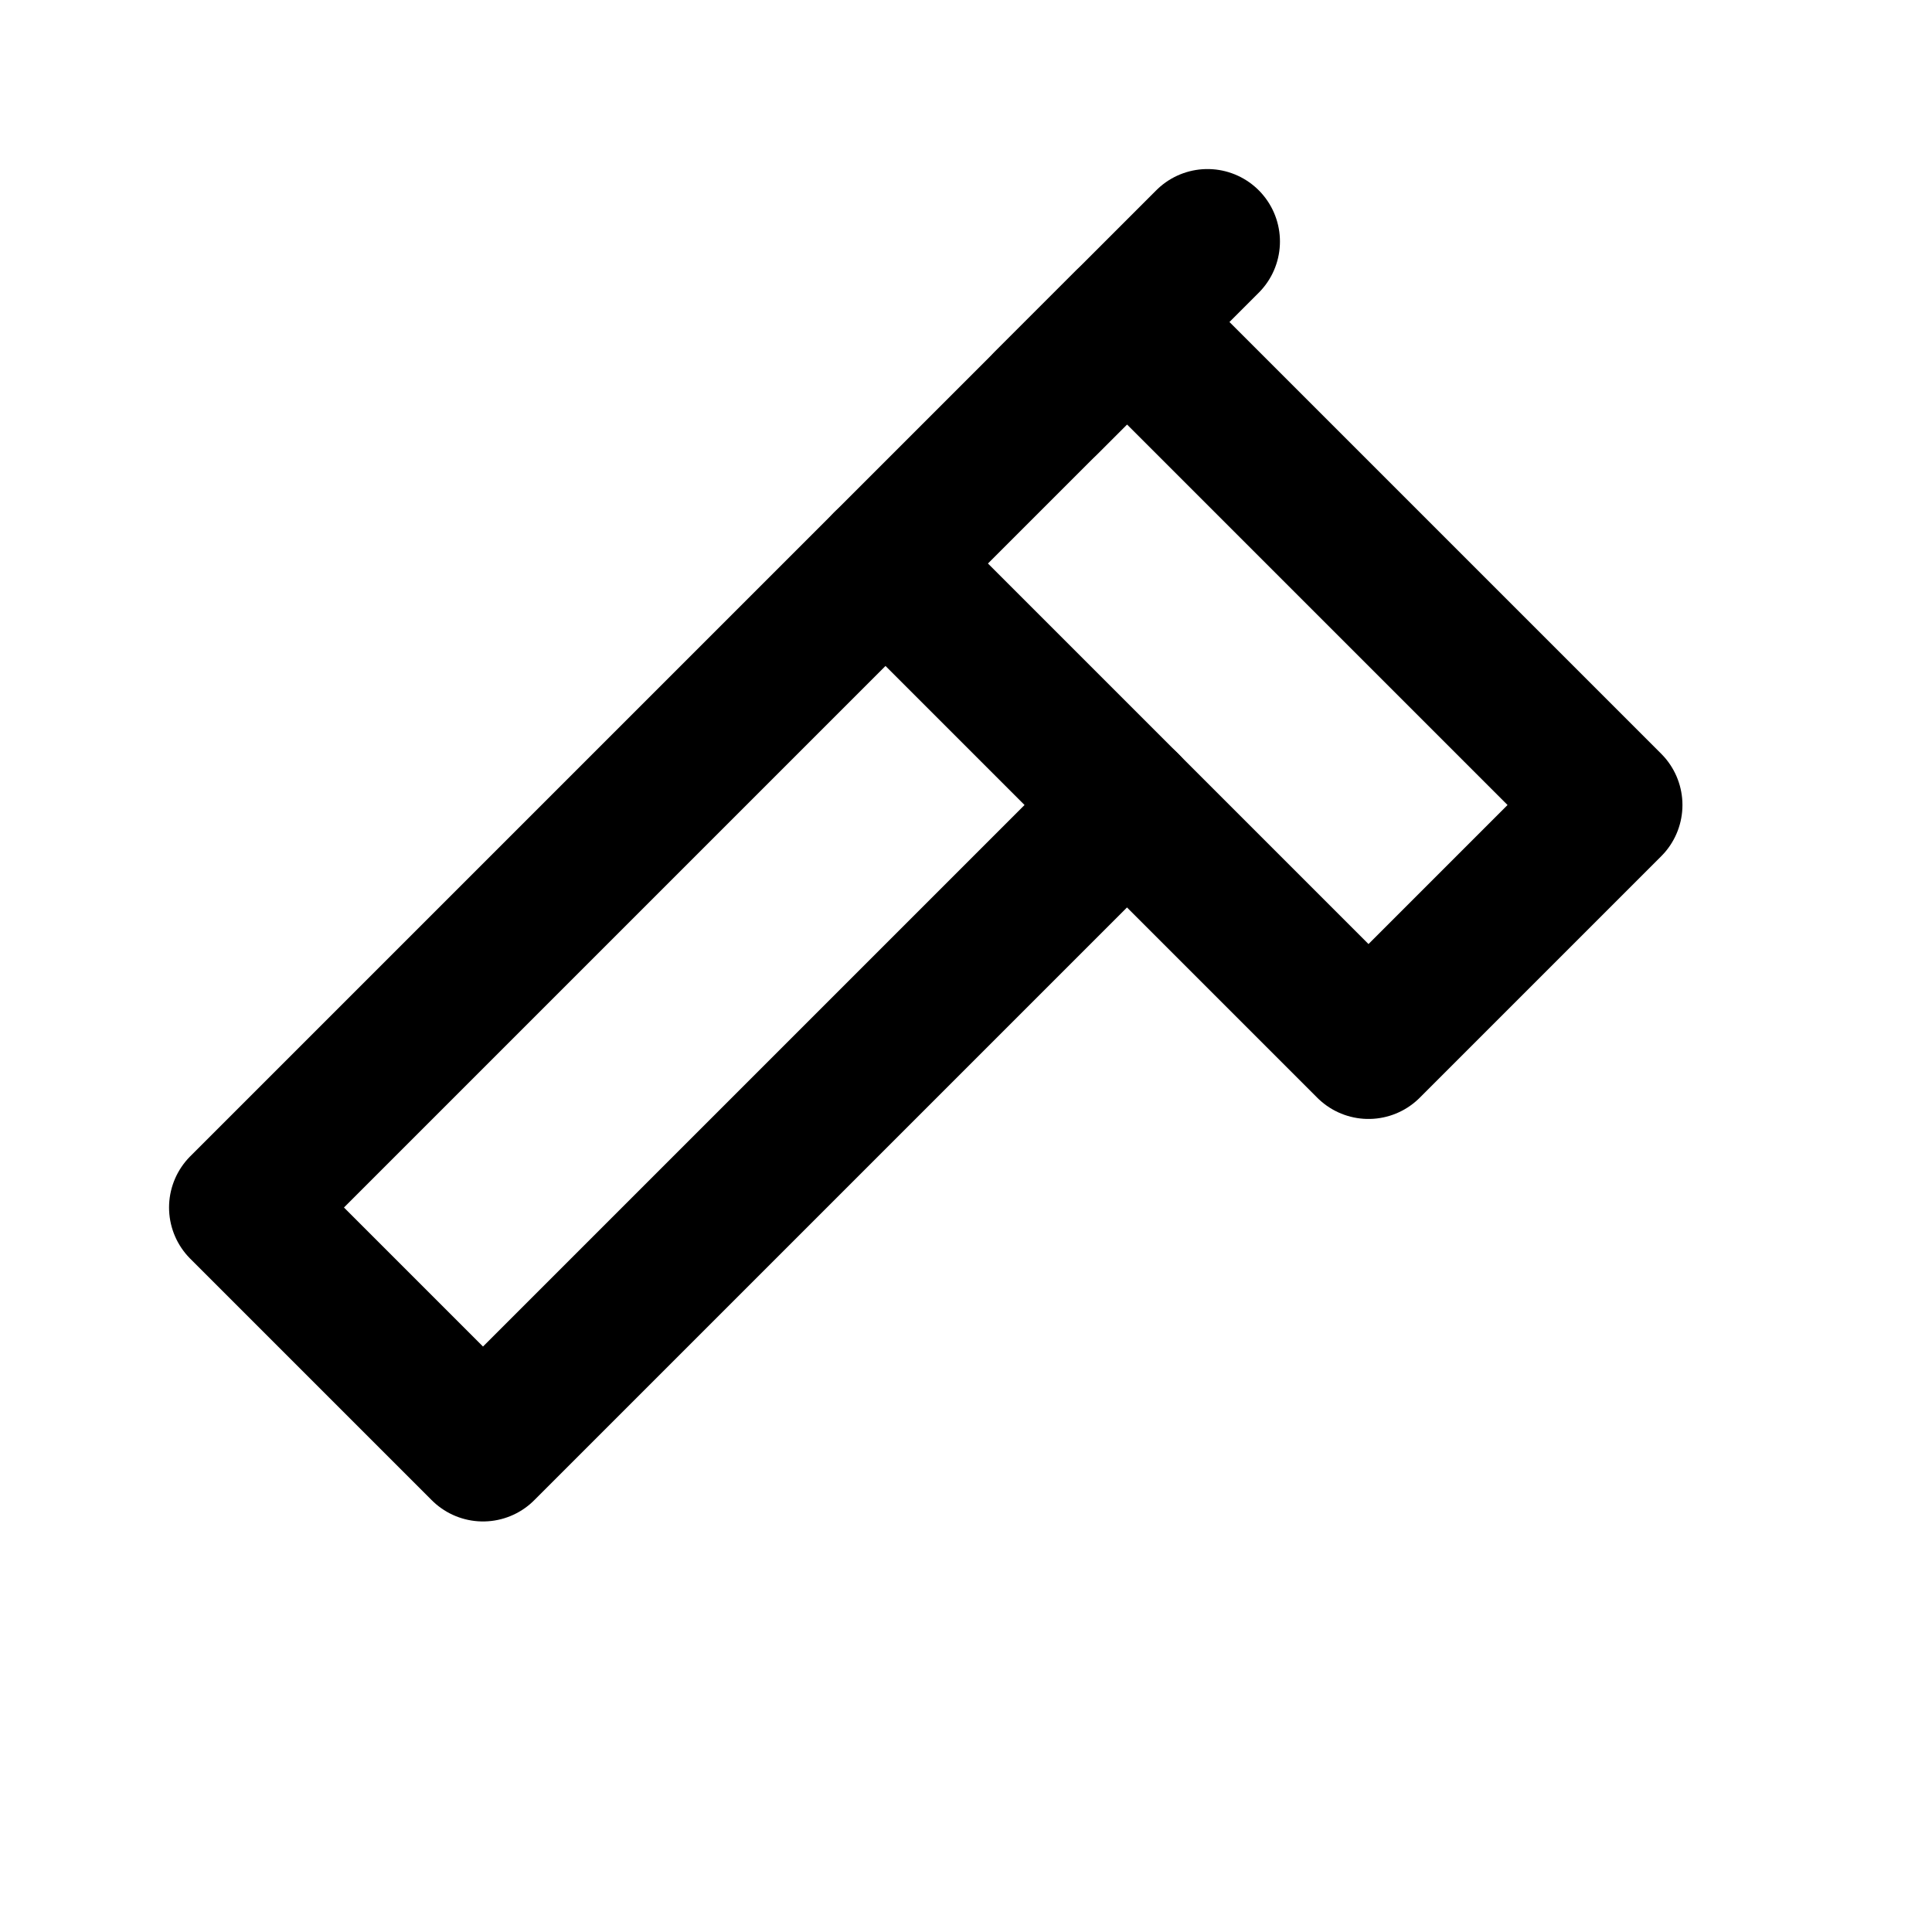
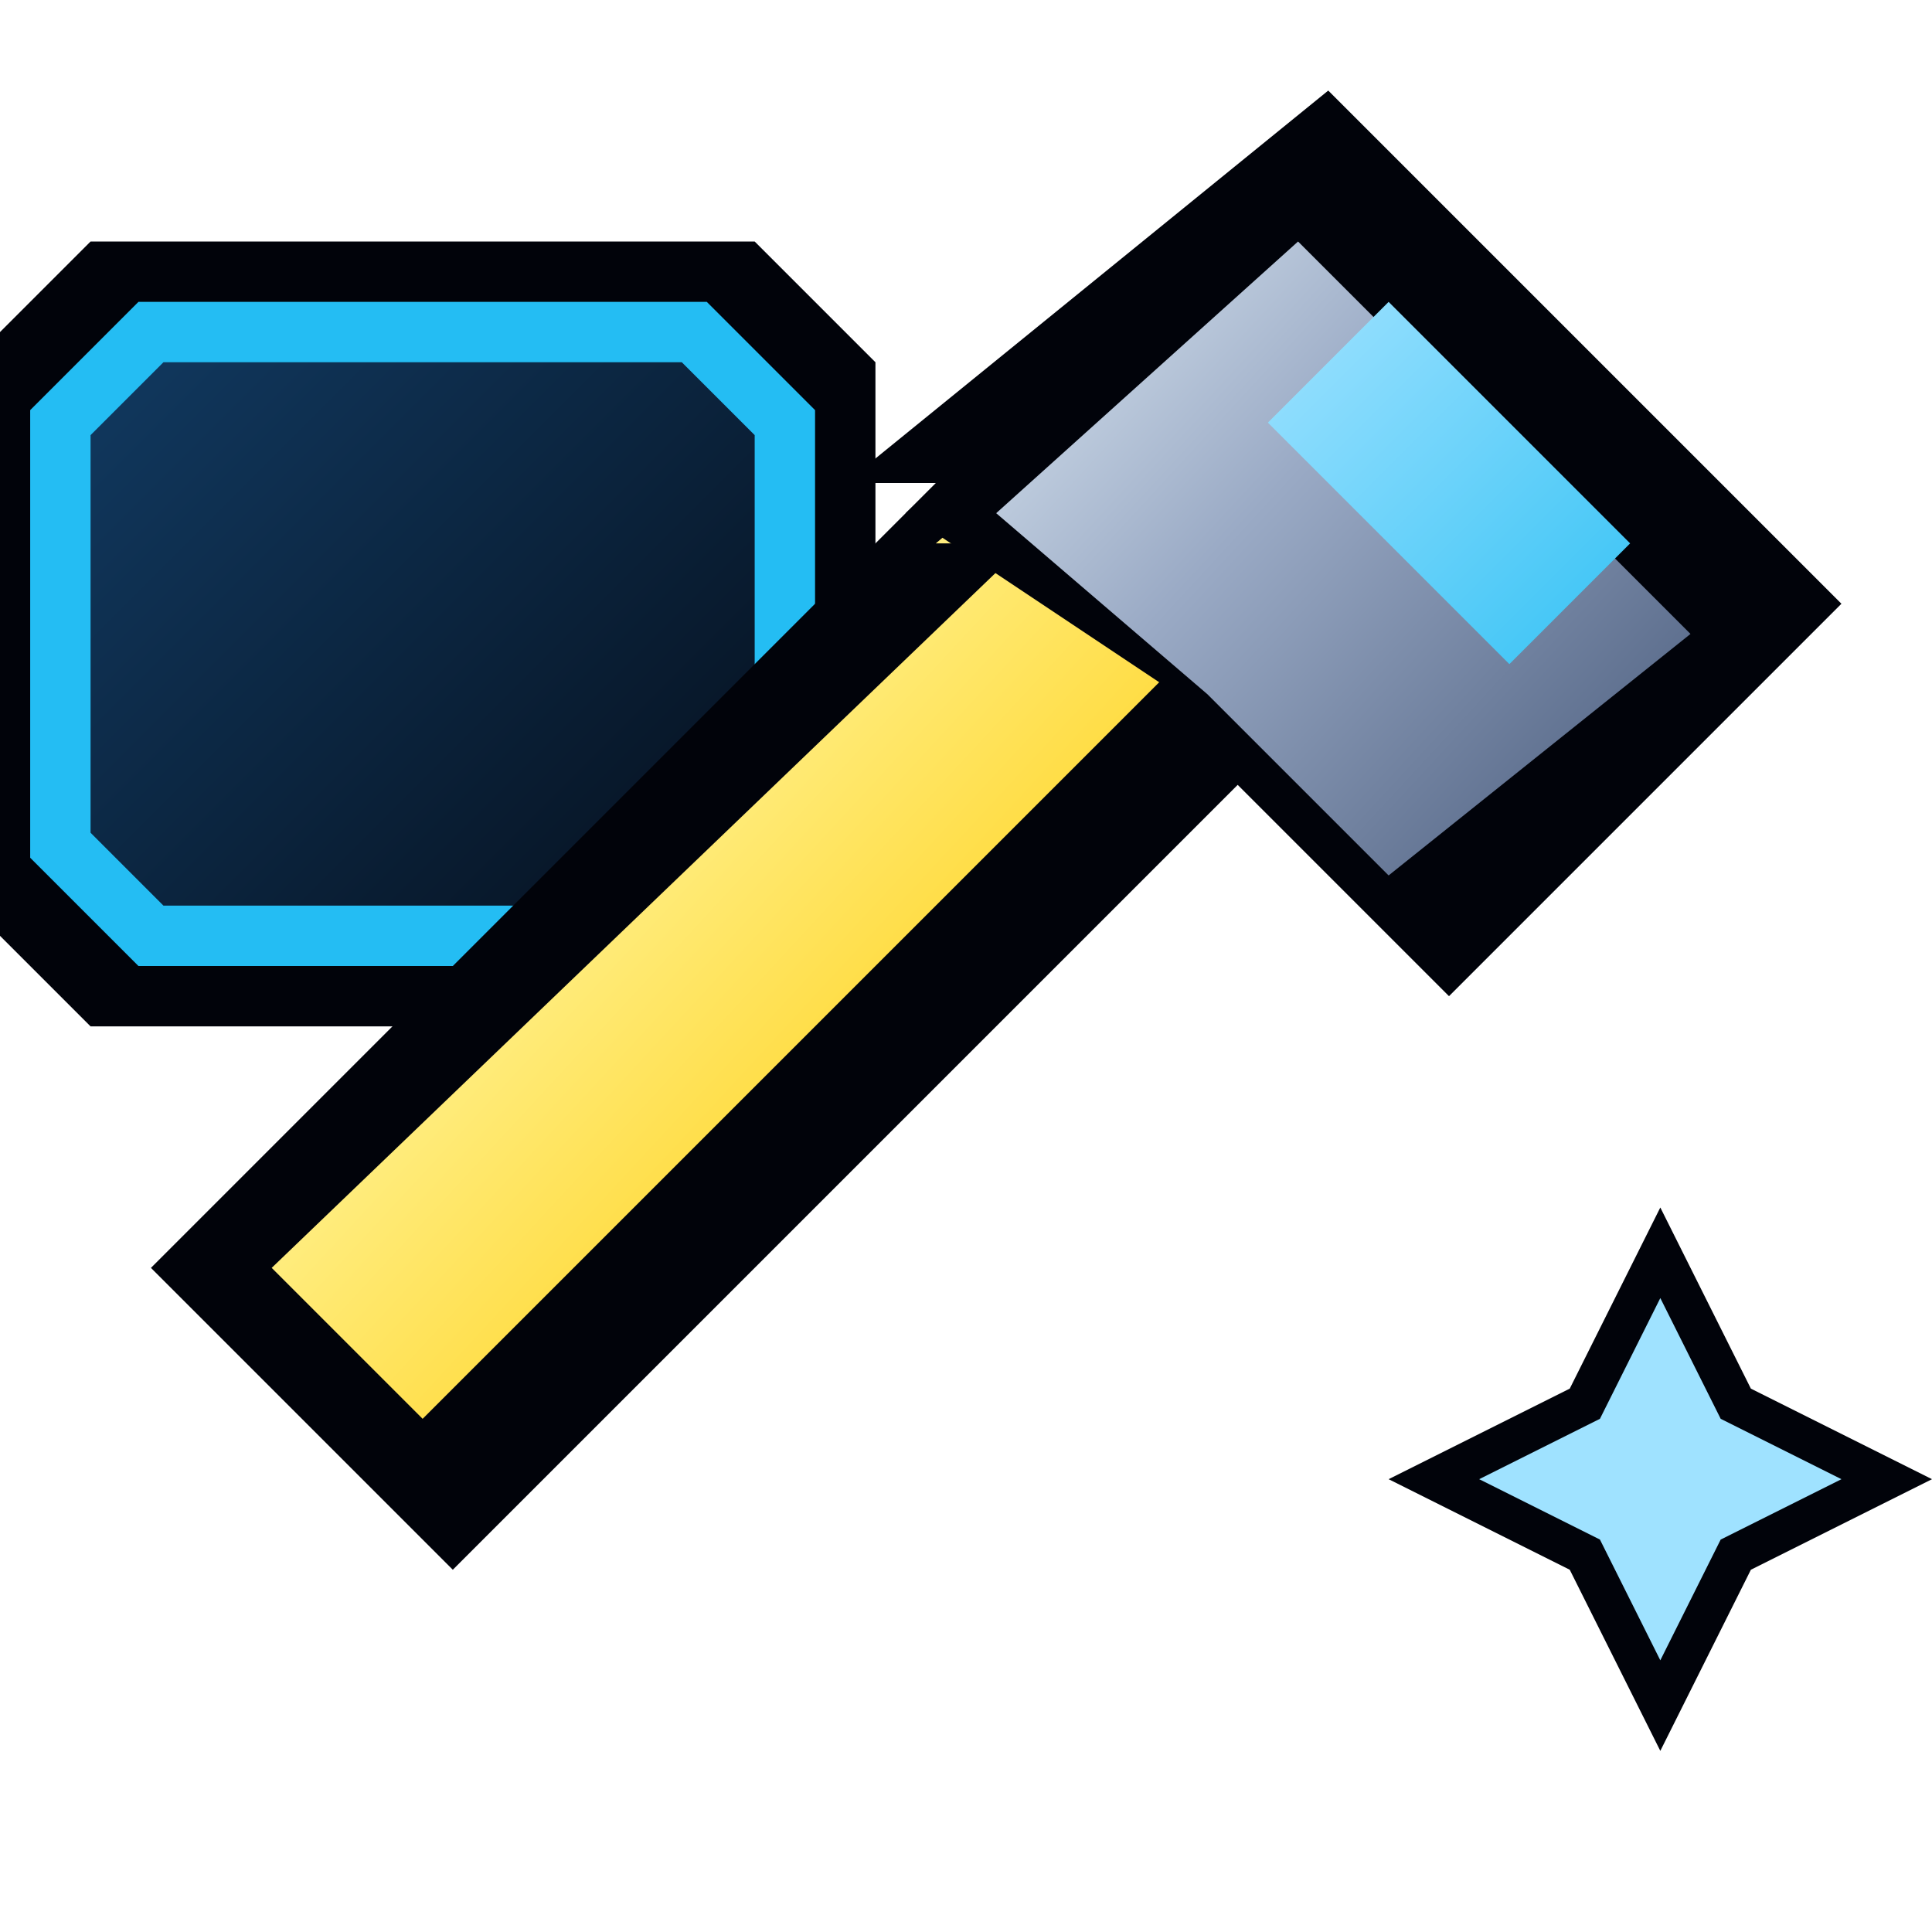
- <svg xmlns="http://www.w3.org/2000/svg" viewBox="0 0 24 24" width="20" height="20" fill="none" stroke="currentColor" stroke-width="1.8" stroke-linecap="round" stroke-linejoin="round">
-   <path d="M14 4l6 6-3 3-6-6z" />
-   <path d="M11 7l-8 8 3 3 8-8" />
-   <path d="M13 5l2-2" />
+ <svg xmlns="http://www.w3.org/2000/svg" viewBox="0 0 64 64" role="img" aria-label="Build">
+   <defs>
+     <linearGradient id="build-head" x1="30" y1="6" x2="56" y2="30" gradientUnits="userSpaceOnUse">
+       <stop stop-color="#effaff" />
+       <stop offset=".45" stop-color="#9aaac5" />
+       <stop offset="1" stop-color="#455778" />
+     </linearGradient>
+     <linearGradient id="build-face" x1="44" y1="8" x2="58" y2="22" gradientUnits="userSpaceOnUse">
+       <stop stop-color="#9fe2ff" />
+       <stop offset="1" stop-color="#24bdf3" />
+     </linearGradient>
+     <linearGradient id="build-grip" x1="8" y1="36" x2="34" y2="60" gradientUnits="userSpaceOnUse">
+       <stop stop-color="#fff59c" />
+       <stop offset=".5" stop-color="#ffd529" />
+       <stop offset="1" stop-color="#b06008" />
+     </linearGradient>
+     <linearGradient id="build-block" x1="4" y1="6" x2="26" y2="28" gradientUnits="userSpaceOnUse">
+       <stop stop-color="#123e68" />
+       <stop offset="1" stop-color="#06111f" />
+     </linearGradient>
+   </defs>
+   <path d="M3 8H25L29 12V30L25 34H3L-1 30V12Z" fill="#01030a" />
+   <path d="M5 11H23L26 14V28L23 31H5L2 28V14Z" fill="url(#build-block)" stroke="#24bdf3" stroke-width="2" />
+   <path d="M28 16L44 3L61 20L48 33L41 26L15 52L5 42L31 16Z" fill="#01030a" />
+   <path d="M31 18L44 7L57 20L47 30L39 22L14 47L9 42L34 18Z" fill="url(#build-grip)" />
+   <path d="M30 17L43 5L59 21L47 31L39 23Z" fill="#01030a" />
+   <path d="M33 17L43 8L56 21L46 29L40 23Z" fill="url(#build-head)" />
+   <path d="M46 10L54 18L50 22L42 14Z" fill="url(#build-face)" />
+   <path d="M55 40L58 46L64 49L58 52L55 58L52 52L46 49L52 46Z" fill="#01030a" />
+   <path d="M55 43L57 47L61 49L57 51L55 55L53 51L49 49L53 47Z" fill="#9fe2ff" />
</svg>
